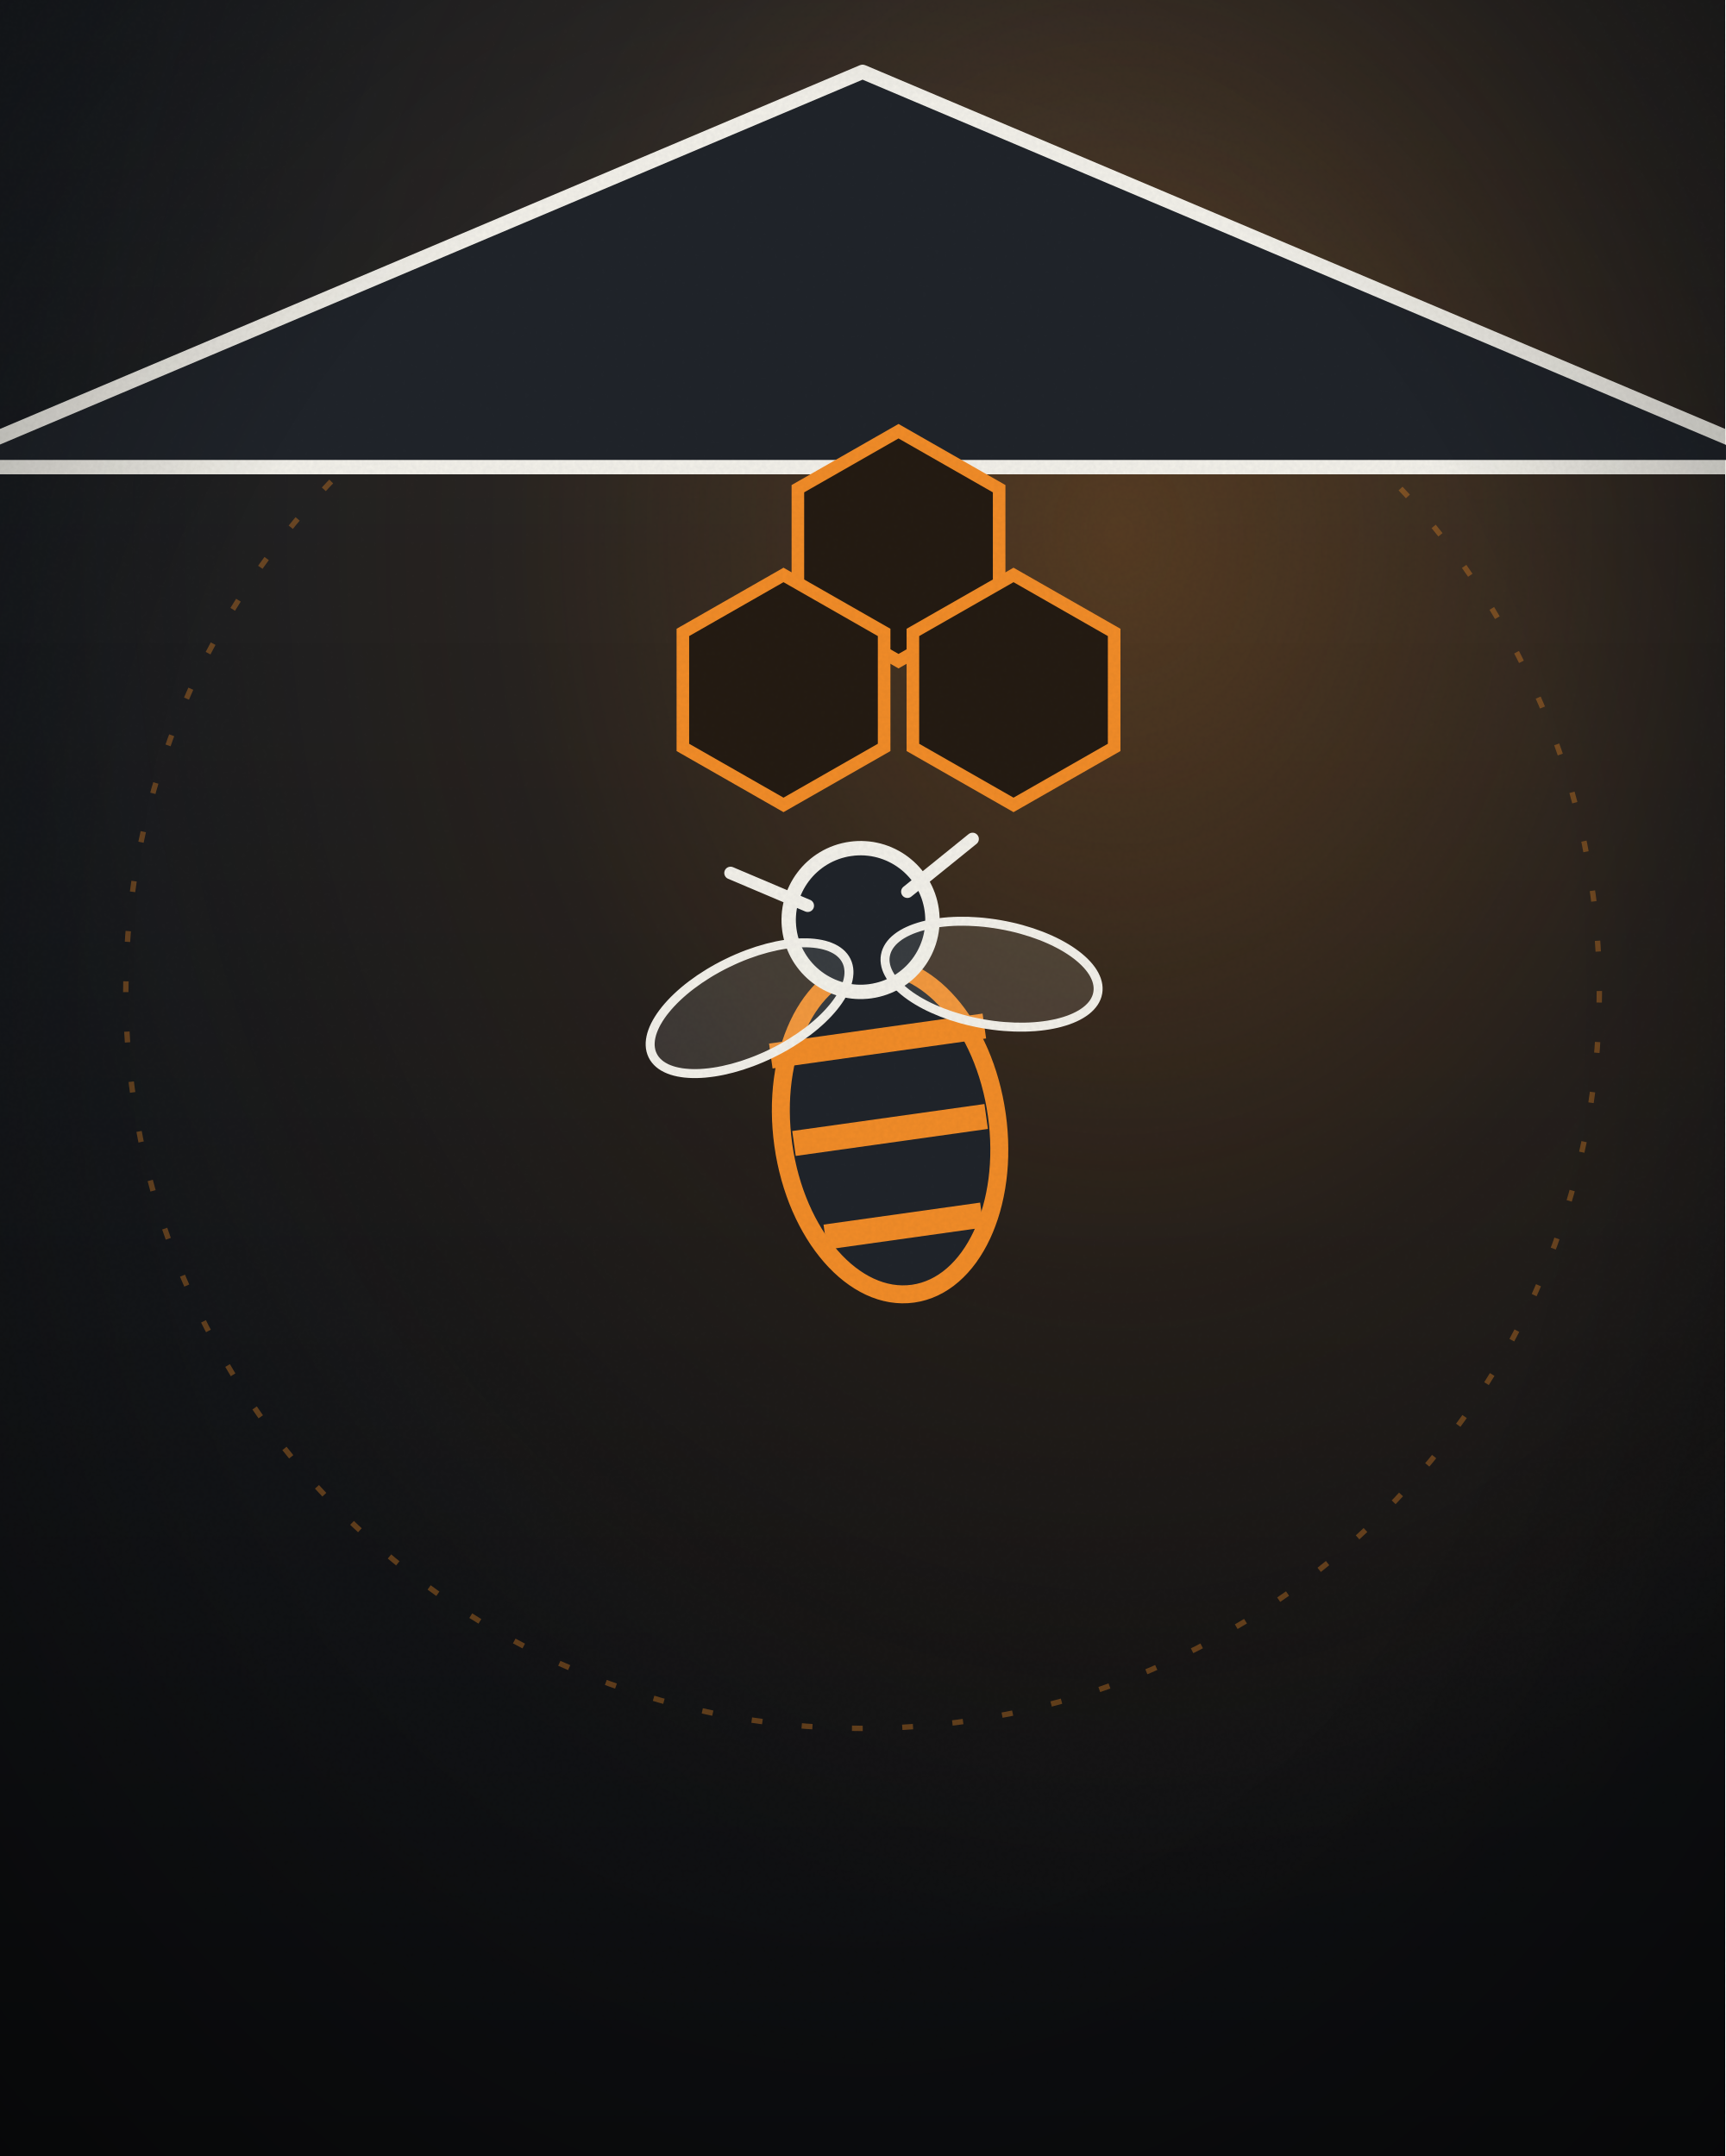
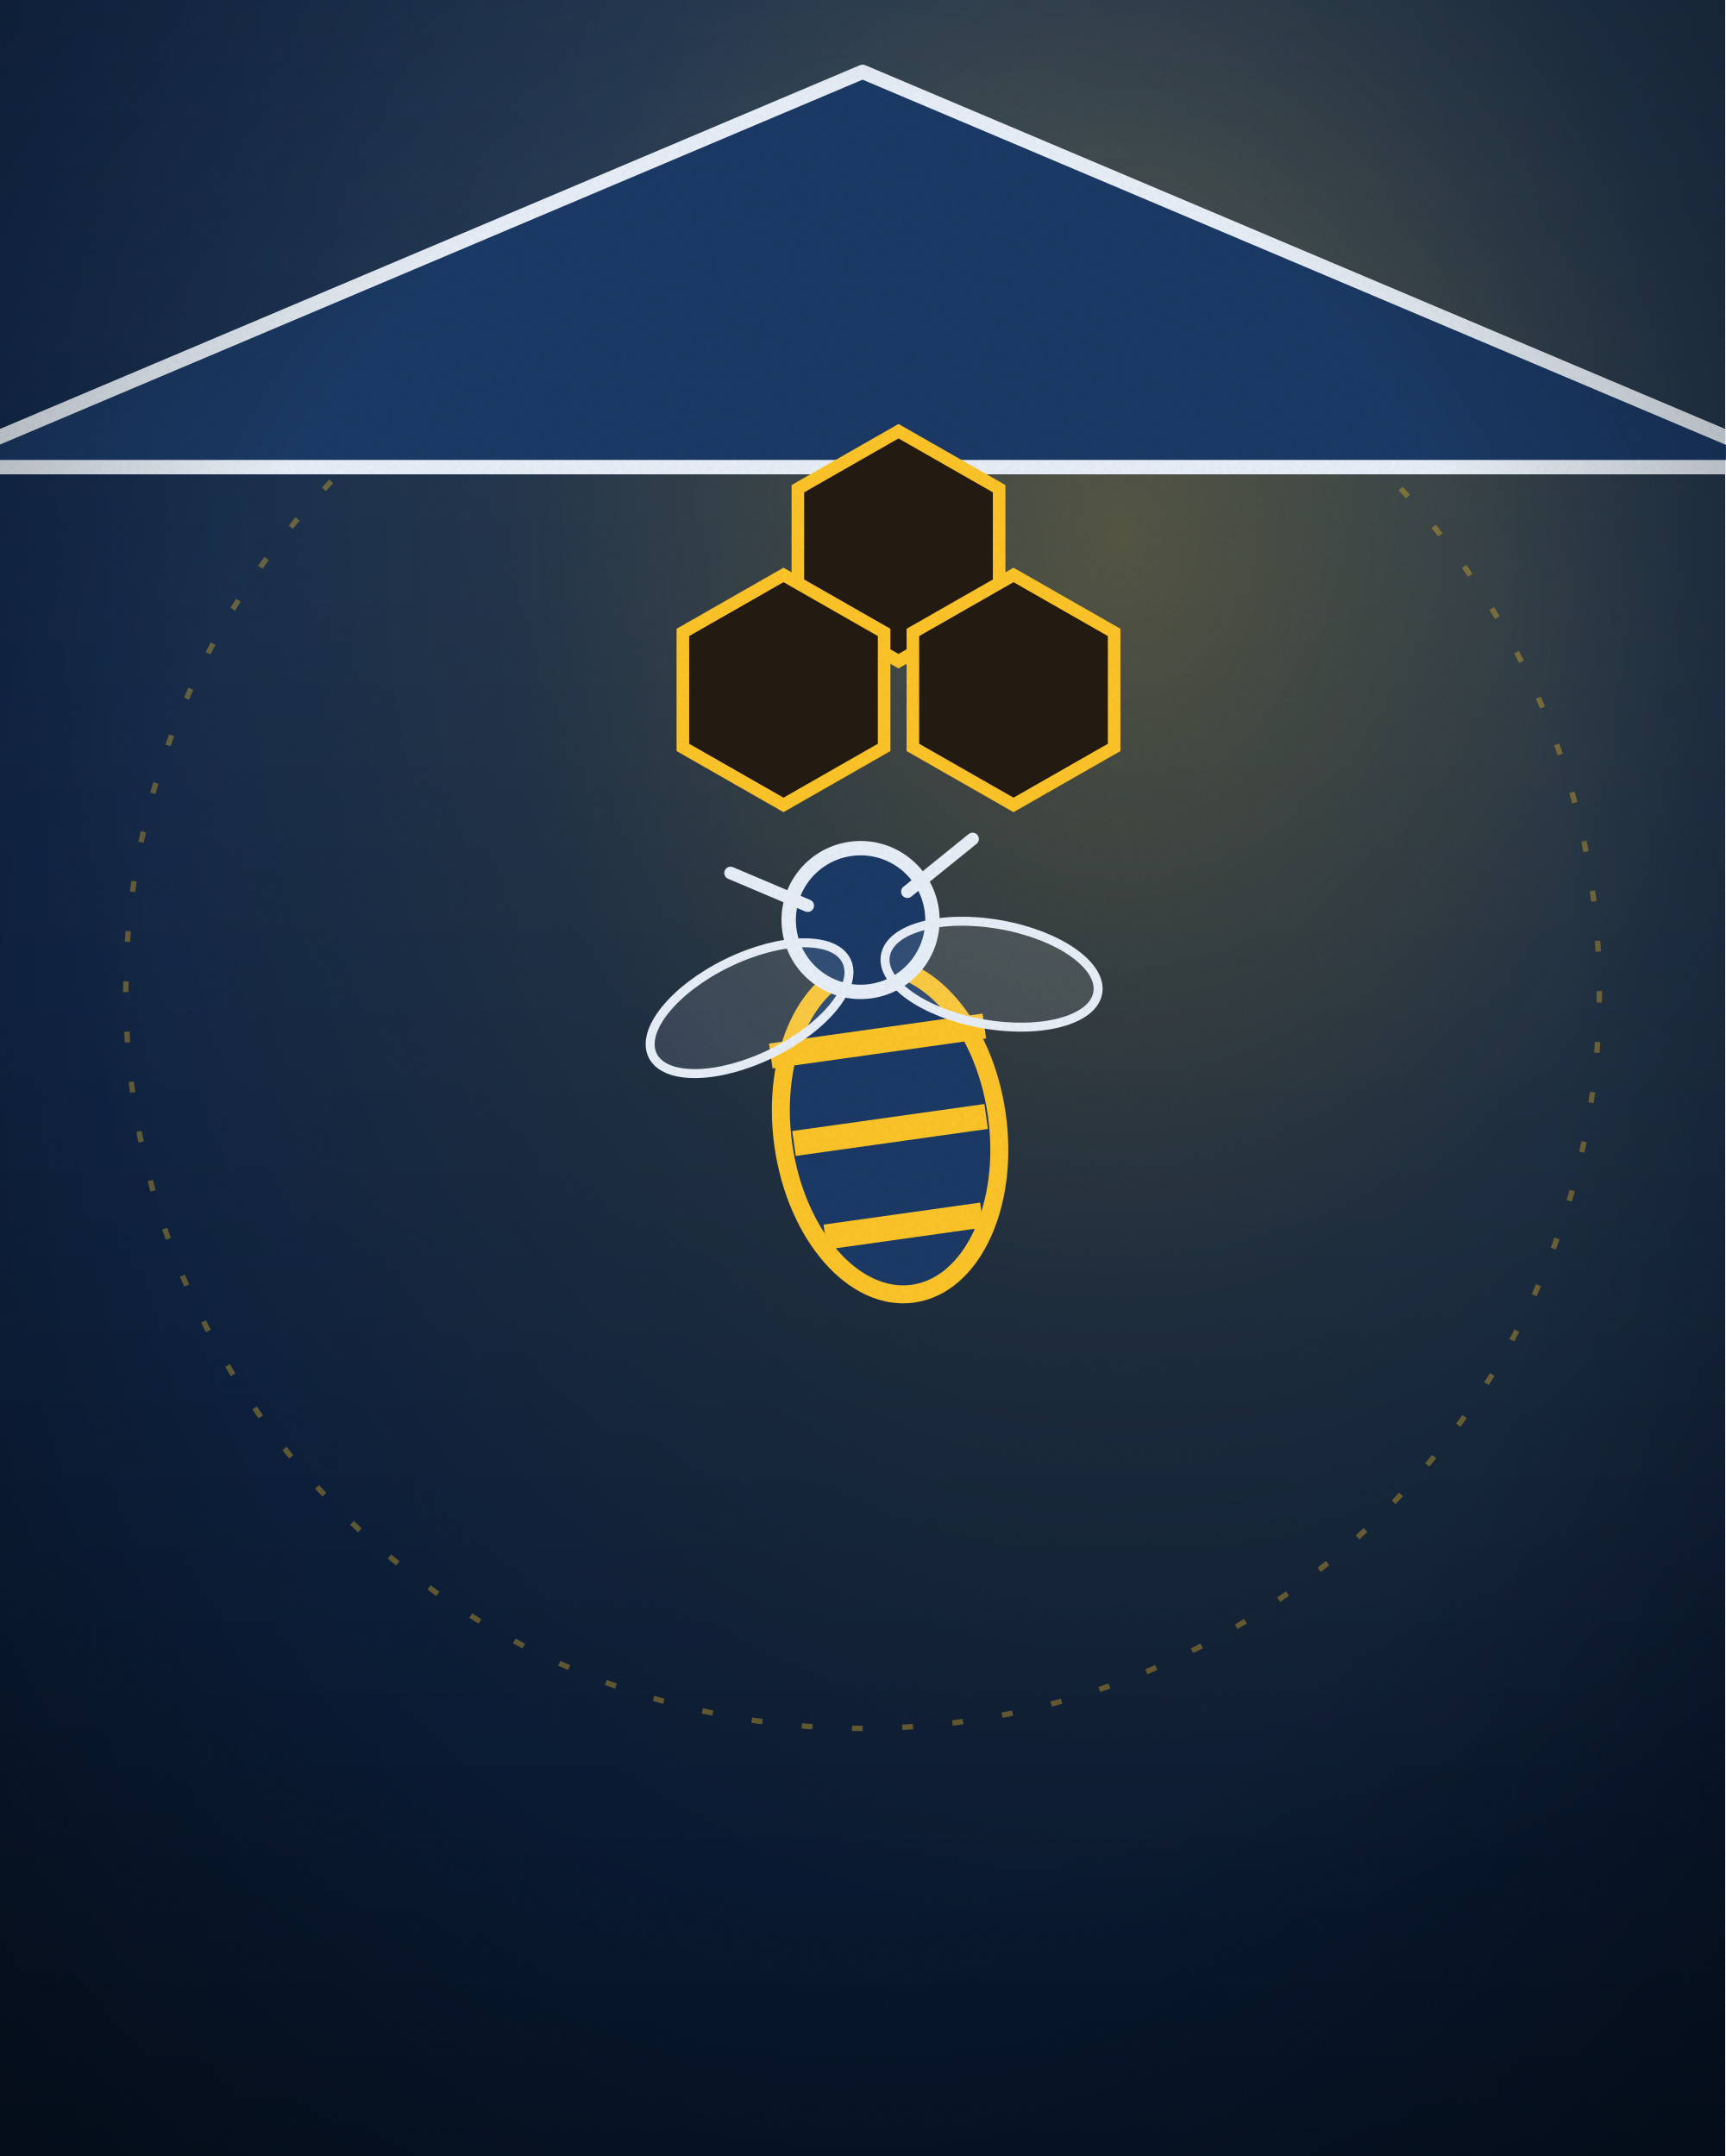
<svg xmlns="http://www.w3.org/2000/svg" viewBox="0 0 480 600" role="img" aria-label="">
  <defs>
    <linearGradient id="bg-darazsirtas" x1="0" y1="0" x2="0" y2="1">
-       <stop offset="0%" stop-color="#1d2126" />
-       <stop offset="60%" stop-color="#141619" />
-       <stop offset="100%" stop-color="#0c0d0f" />
+       <stop offset="0%" stop-color="#17325a" />
+       <stop offset="60%" stop-color="#0e2240" />
+       <stop offset="100%" stop-color="#07162b" />
    </linearGradient>
    <radialGradient id="glow-darazsirtas" cx="65%" cy="25%" r="65%">
-       <stop offset="0%" stop-color="#F28C28" stop-opacity=".28" />
-       <stop offset="55%" stop-color="#F28C28" stop-opacity=".07" />
-       <stop offset="100%" stop-color="#F28C28" stop-opacity="0" />
+       <stop offset="0%" stop-color="#FFC629" stop-opacity=".28" />
+       <stop offset="55%" stop-color="#FFC629" stop-opacity=".07" />
+       <stop offset="100%" stop-color="#FFC629" stop-opacity="0" />
    </radialGradient>
    <radialGradient id="vig-darazsirtas" cx="50%" cy="46%" r="75%">
      <stop offset="55%" stop-color="#000" stop-opacity="0" />
      <stop offset="100%" stop-color="#000" stop-opacity=".45" />
    </radialGradient>
    <filter id="grain-darazsirtas">
      <feTurbulence type="fractalNoise" baseFrequency="0.85" numOctaves="2" stitchTiles="stitch" result="n" />
      <feColorMatrix in="n" type="matrix" values="0 0 0 0 0  0 0 0 0 0  0 0 0 0 0  0 0 0 .05 0" />
    </filter>
  </defs>
  <rect width="480" height="600" fill="url(#bg-darazsirtas)" />
  <rect width="480" height="600" fill="url(#glow-darazsirtas)" />
-   <circle cx="240" cy="276" r="205" fill="none" stroke="#F28C28" stroke-width="1.5" stroke-dasharray="3 11" opacity=".35" />
+   <circle cx="240" cy="276" r="205" fill="none" stroke="#FFC629" stroke-width="1.5" stroke-dasharray="3 11" opacity=".35" />
  <g>
-     <path d="M-20 130 240 20 500 130 Z" fill="#20242a" stroke="#F3F1EA" stroke-width="4" stroke-linejoin="round" />
-     <g transform="translate(190,120)" fill="#241b12" stroke="#F28C28" stroke-width="3.5">
+     <path d="M-20 130 240 20 500 130 Z" fill="#1b3a66" stroke="#EAF1FA" stroke-width="4" stroke-linejoin="round" />
+     <g transform="translate(190,120)" fill="#241b12" stroke="#FFC629" stroke-width="3.5">
      <path d="M60 0 88 16v32L60 64 32 48V16Z" />
      <path d="M0 40 28 56v32L0 104l-28-16V56Z" transform="translate(28,0)" />
      <path d="M100 40 128 56v32l-28 16-28-16V56Z" transform="translate(-8,0)" />
    </g>
    <g transform="translate(240,260) rotate(-8)">
-       <ellipse cx="0" cy="55" rx="30" ry="46" fill="#20242a" stroke="#F28C28" stroke-width="5" />
-       <path d="M-30 30h60M-27 55h54M-22 82h44" stroke="#F28C28" stroke-width="7" />
-       <circle cx="0" cy="-4" r="20" fill="#20242a" stroke="#F3F1EA" stroke-width="4" />
-       <path d="M-14 -10 -34 -22M14 -10l20-12" stroke="#F3F1EA" stroke-width="3.5" stroke-linecap="round" />
-       <ellipse cx="-34" cy="16" rx="30" ry="14" fill="rgba(243,241,234,.12)" stroke="#F3F1EA" stroke-width="2.5" transform="rotate(-18 -34 16)" />
-       <ellipse cx="34" cy="16" rx="30" ry="14" fill="rgba(243,241,234,.12)" stroke="#F3F1EA" stroke-width="2.5" transform="rotate(18 34 16)" />
+       <ellipse cx="0" cy="55" rx="30" ry="46" fill="#1b3a66" stroke="#FFC629" stroke-width="5" />
+       <path d="M-30 30h60M-27 55h54M-22 82h44" stroke="#FFC629" stroke-width="7" />
+       <circle cx="0" cy="-4" r="20" fill="#1b3a66" stroke="#EAF1FA" stroke-width="4" />
+       <path d="M-14 -10 -34 -22M14 -10l20-12" stroke="#EAF1FA" stroke-width="3.5" stroke-linecap="round" />
+       <ellipse cx="-34" cy="16" rx="30" ry="14" fill="rgba(234,241,250,.12)" stroke="#EAF1FA" stroke-width="2.5" transform="rotate(-18 -34 16)" />
+       <ellipse cx="34" cy="16" rx="30" ry="14" fill="rgba(234,241,250,.12)" stroke="#EAF1FA" stroke-width="2.5" transform="rotate(18 34 16)" />
    </g>
  </g>
  <rect width="480" height="600" fill="url(#vig-darazsirtas)" />
  <rect width="480" height="600" filter="url(#grain-darazsirtas)" />
</svg>
